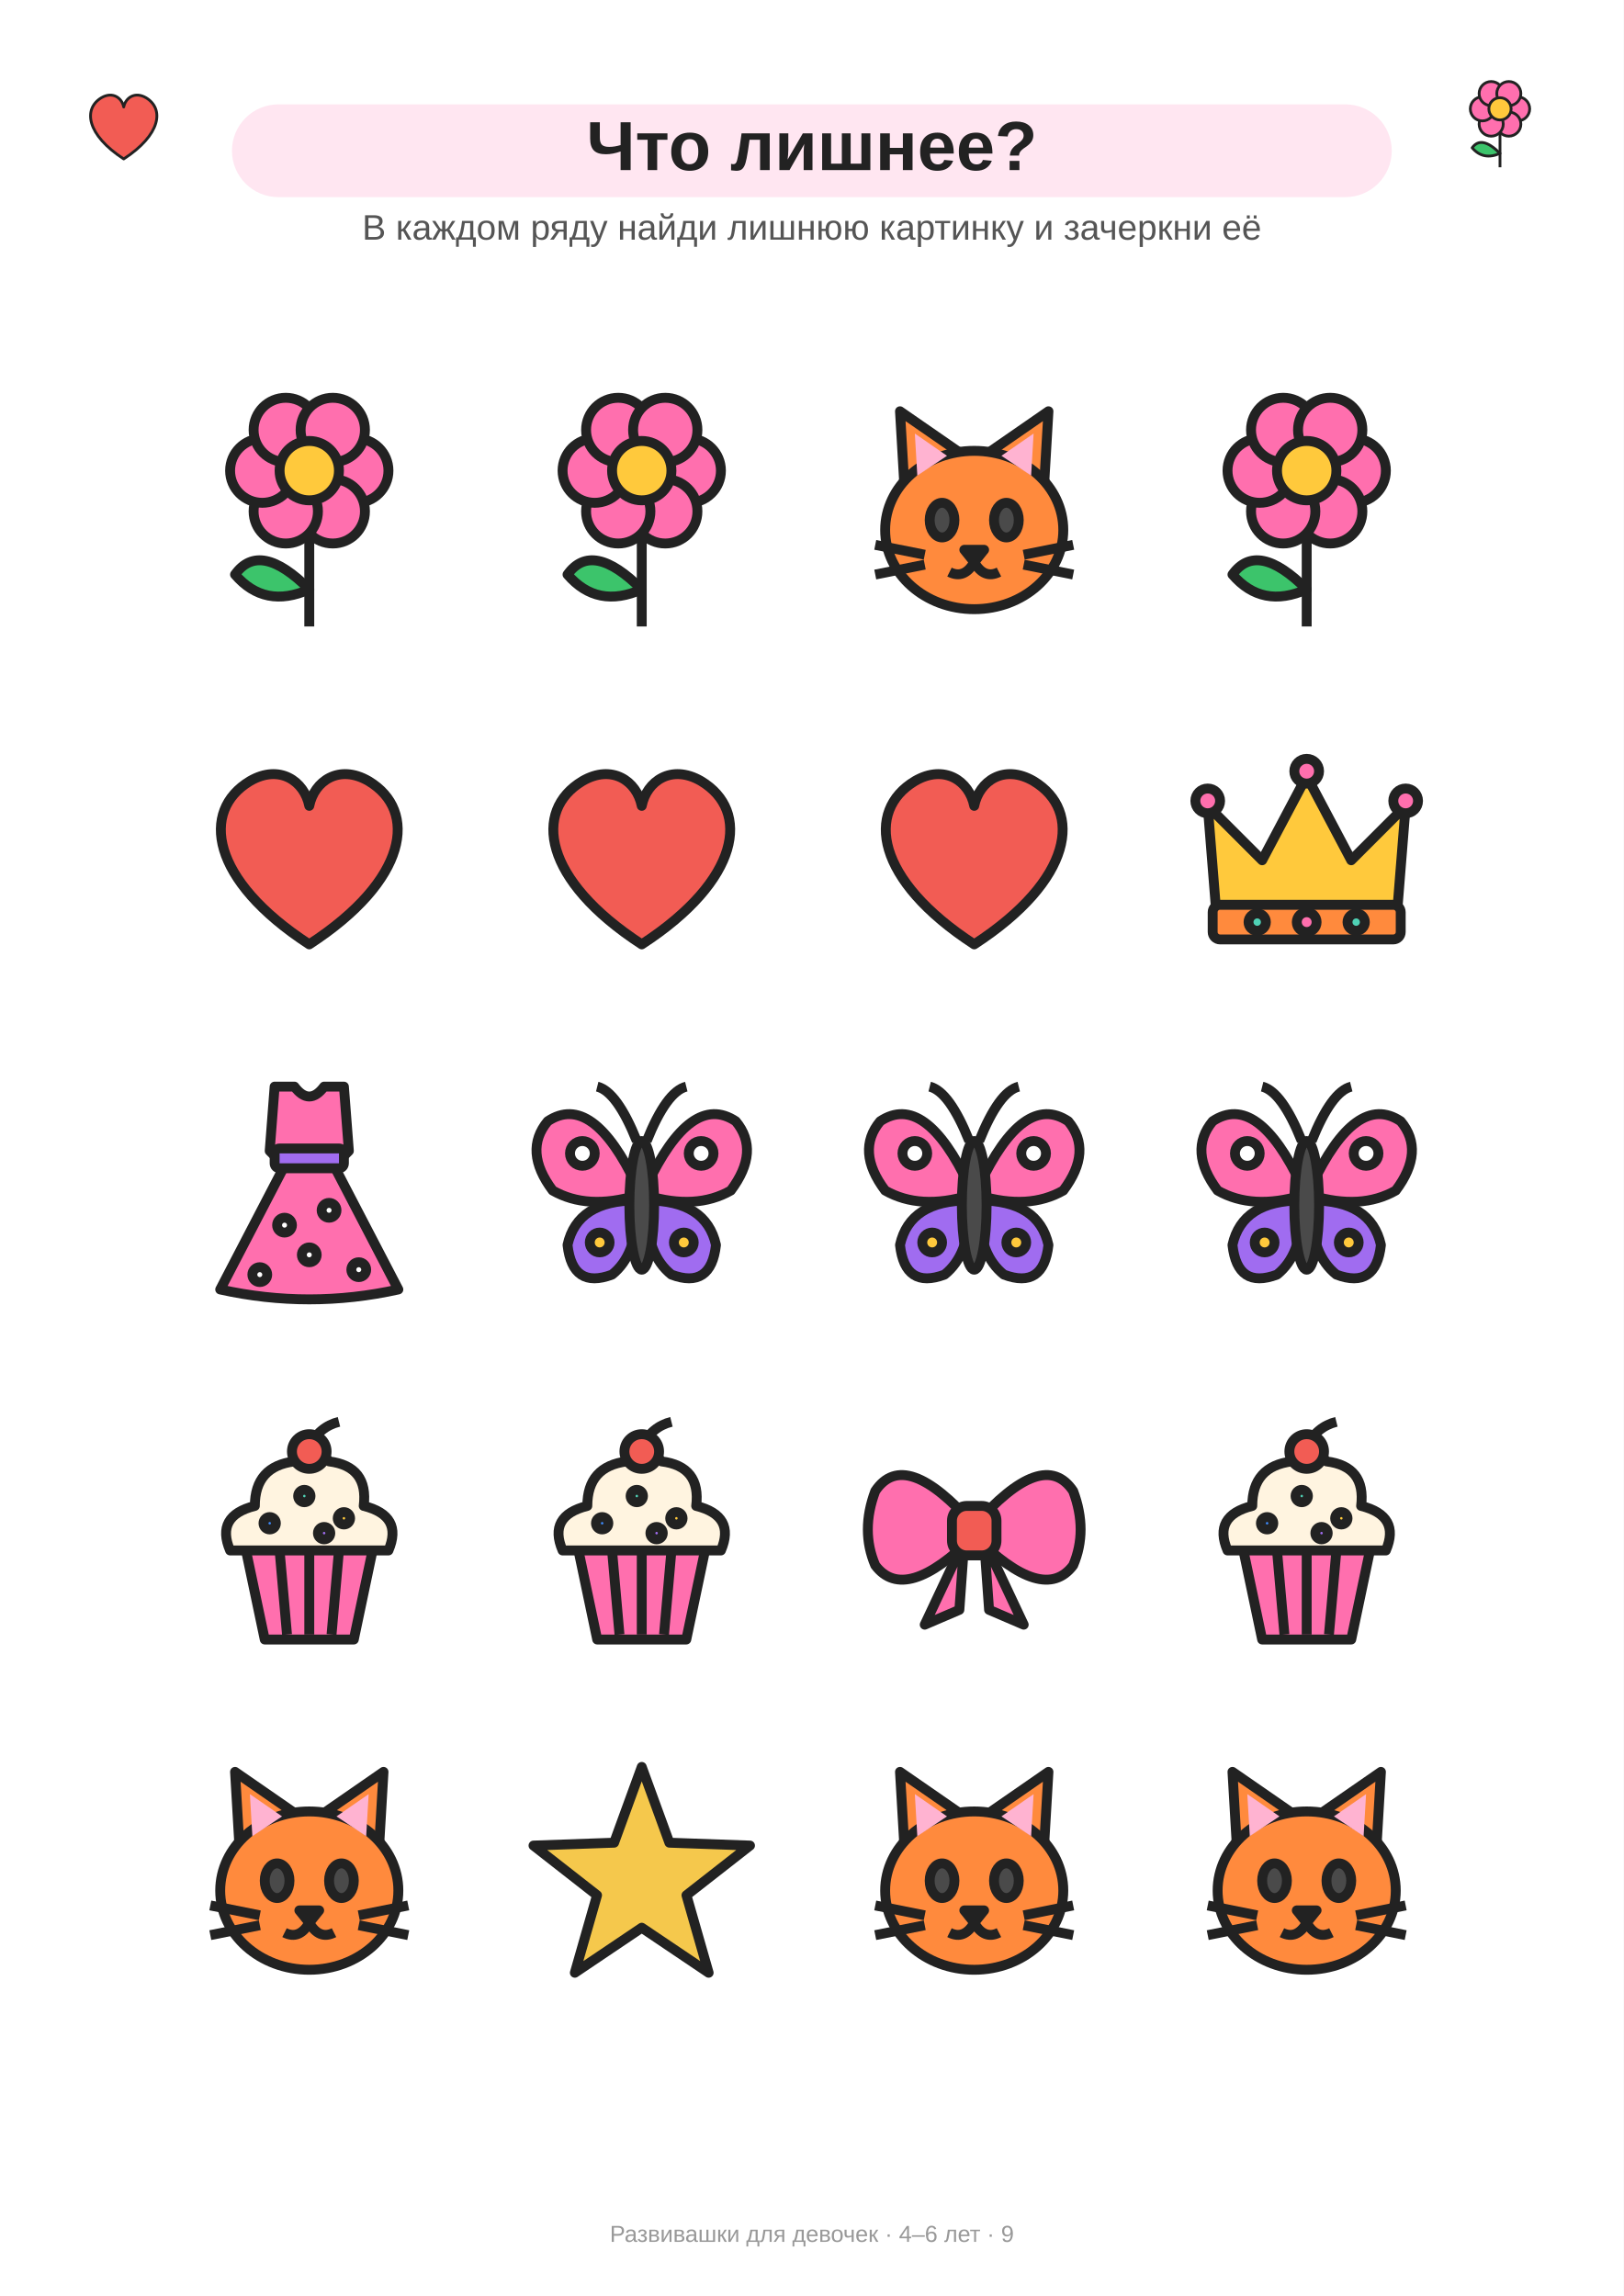
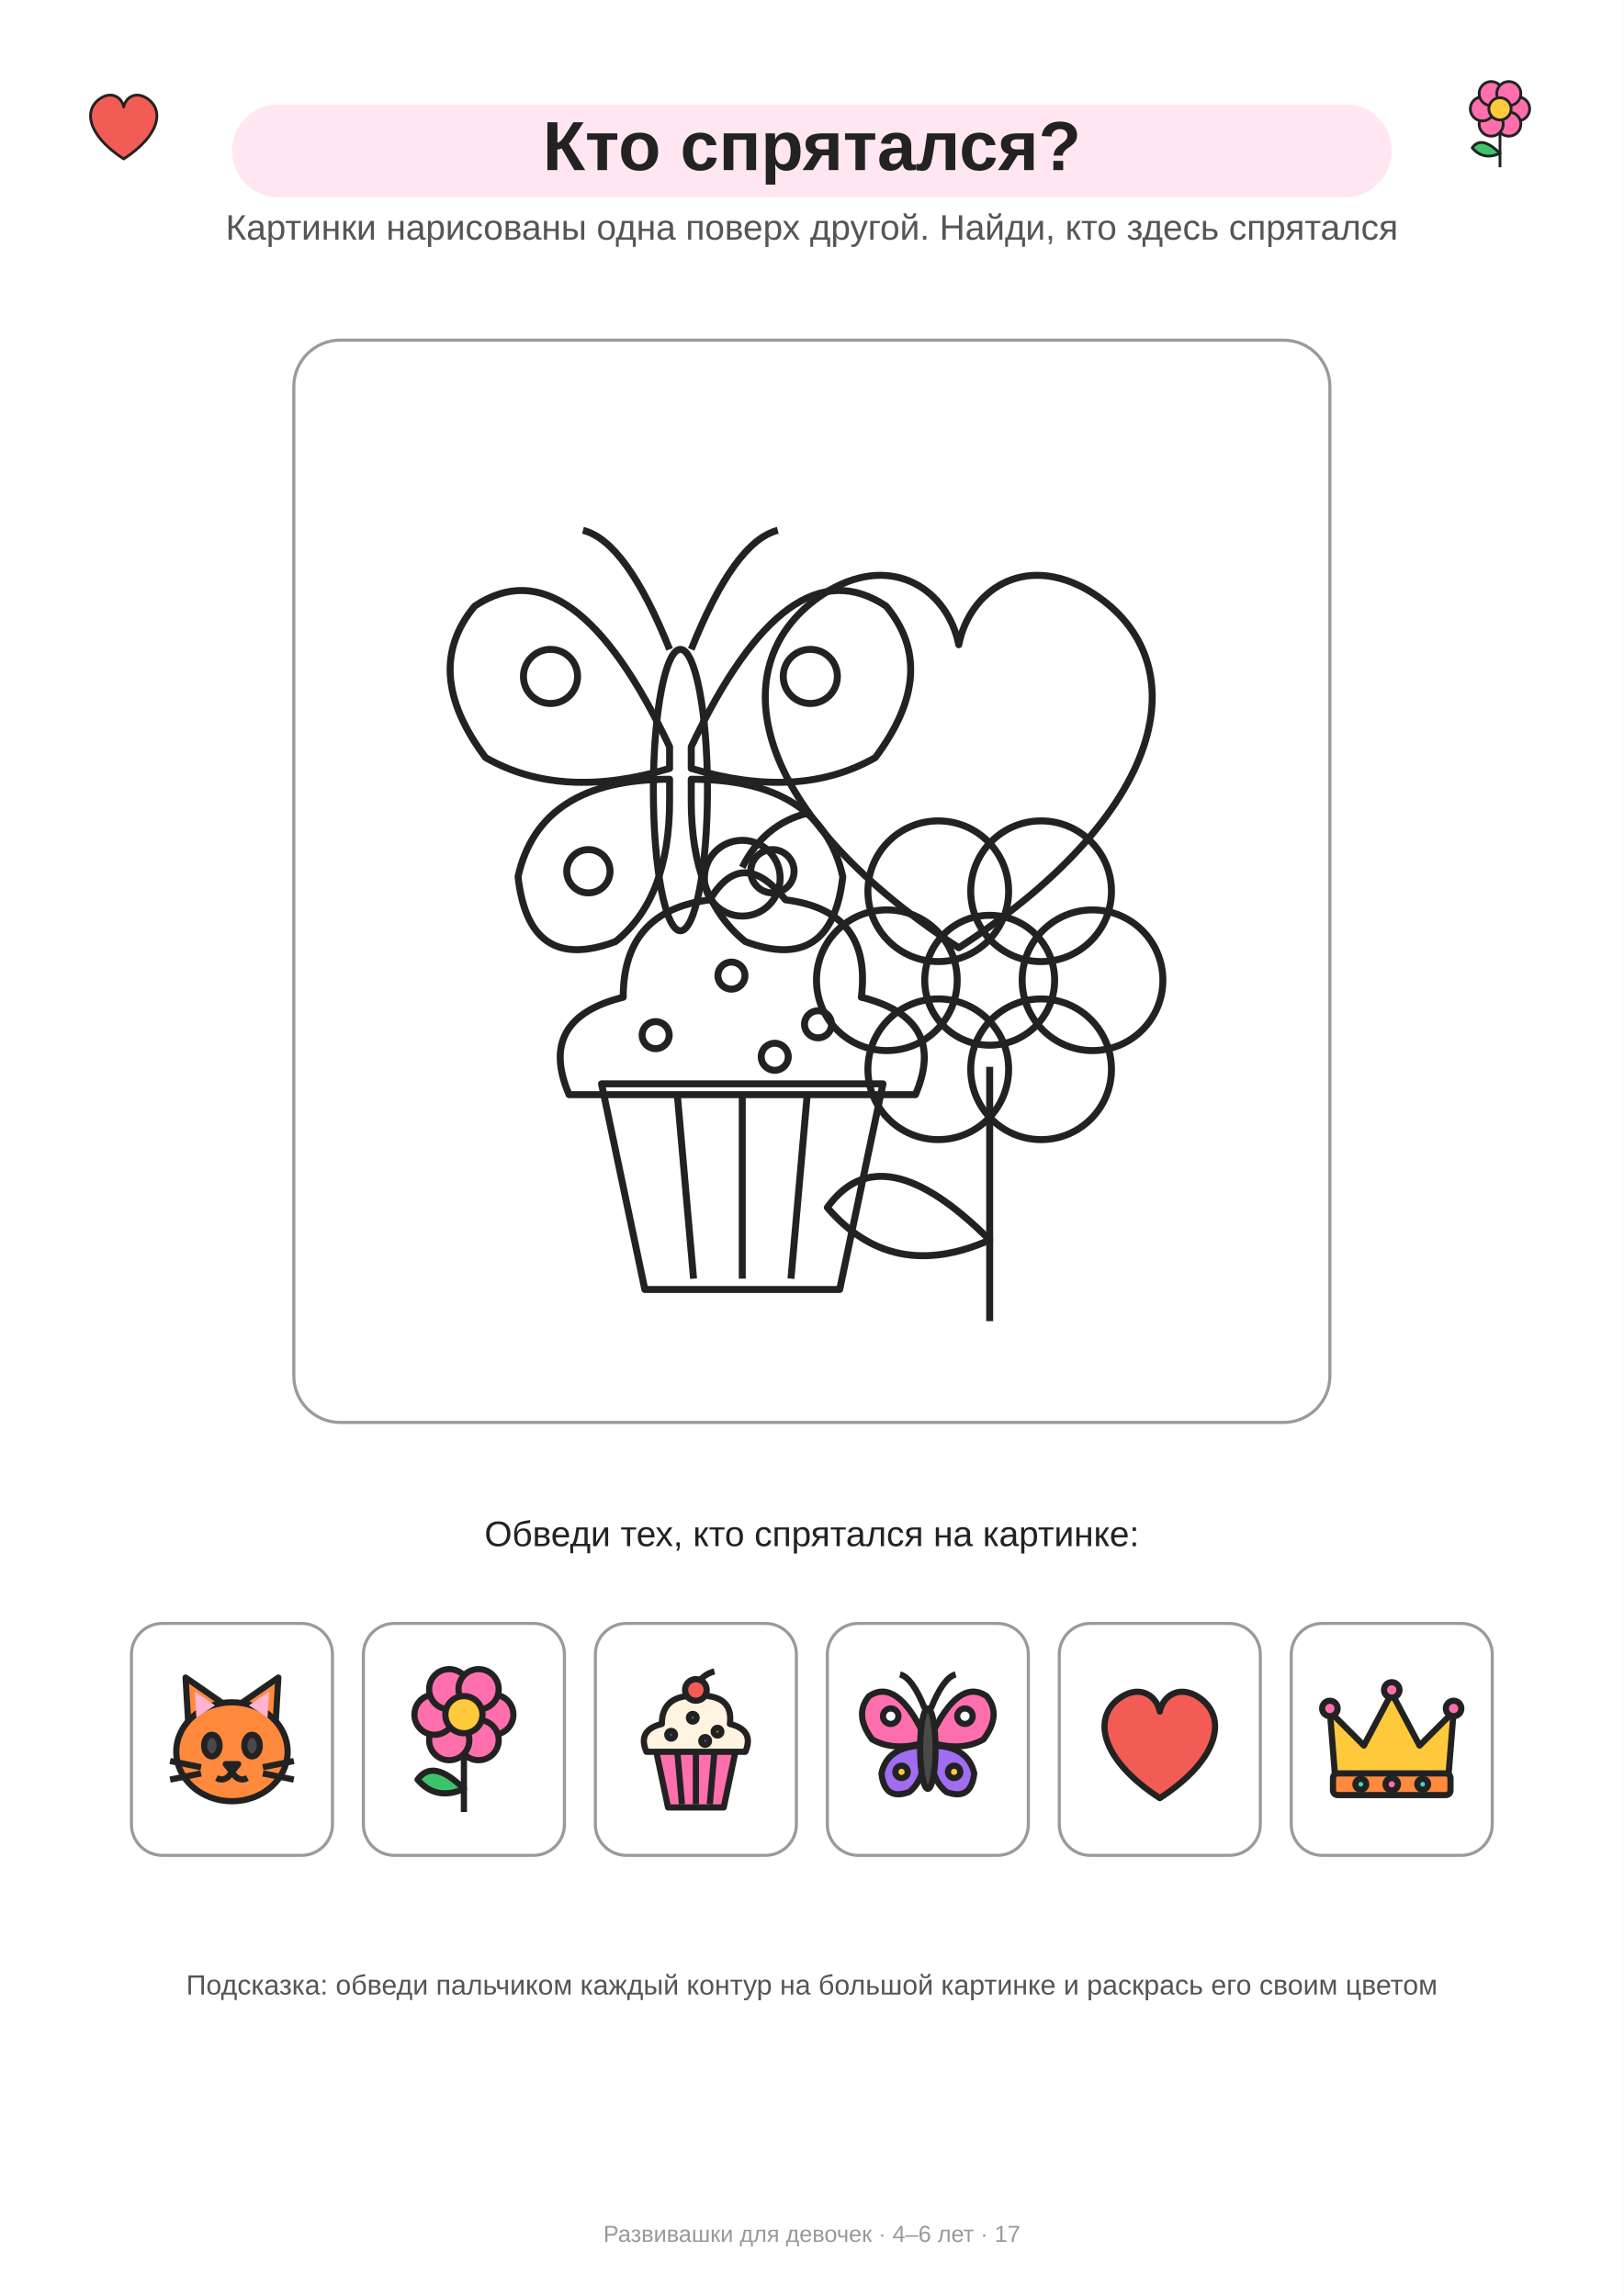
<svg xmlns="http://www.w3.org/2000/svg" viewBox="0 0 210 297" width="210mm" height="297mm">
  <style>
  text { font-family: "Segoe UI", "Arial", sans-serif; fill: #222; }
  .title { font-size: 9px; font-weight: 700; }
  .task { font-size: 4.6px; fill: #555; }
  .cover1 { font-size: 15px; font-weight: 700; fill: #C94B4B; }
  .h3 { font-size: 5.4px; font-weight: 700; }
  .body { font-size: 4.6px; }
  .small { font-size: 3.6px; fill: #555; }
  .foot { font-size: 3px; fill: #999; }
  .digit { font-size: 9px; font-weight: 700; }
  .dotnum { font-size: 5.6px; font-weight: 700; }
  .cbn { font-size: 6px; font-weight: 700; }
  .dict { font-size: 7px; font-weight: 700; }
  .trace { font-size: 26px; font-weight: 700; fill: #eeeeee; stroke: #8a8a8a; stroke-width: 0.5; stroke-dasharray: 1.2 1; }
  .traceword { font-size: 17px; font-weight: 700; fill: #eeeeee; stroke: #8a8a8a; stroke-width: 0.4; stroke-dasharray: 1 0.8; }
  .word { font-size: 8px; font-weight: 700; letter-spacing: 0.6px; }</style>
  <rect width="210" height="297" fill="#fff" />
  <rect x="30" y="13.5" width="150" height="12" rx="6" fill="#FFE6F1" />
-   <text x="105" y="22" text-anchor="middle" class="title">Что лишнее?</text>
-   <text x="105" y="31" text-anchor="middle" class="task">В каждом ряду найди лишнюю картинку и зачеркни её</text>
+   <text x="105" y="22" text-anchor="middle" class="title">Кто спрятался?</text>
+   <text x="105" y="31" text-anchor="middle" class="task">Картинки нарисованы одна поверх другой. Найди, кто здесь спрятался</text>
  <g transform="translate(10 10) scale(0.12)" stroke="#222" stroke-width="3" stroke-linejoin="round">
    <path d="M50 88 C10 62 6 34 26 22 C38 15 48 22 50 32 C52 22 62 15 74 22 C94 34 90 62 50 88 Z" fill="#F25C54" />
  </g>
  <g transform="translate(188 10) scale(0.12)" stroke="#222" stroke-width="3" stroke-linejoin="round">
    <path d="M50 50 L50 97" fill="none" />
    <path d="M50 82 Q30 62 20 76 Q32 90 50 82 Z" fill="#3CC46B" />
    <circle cx="69" cy="34" r="13" fill="#FF6FAE" />
    <circle cx="59.5" cy="50.45" r="13" fill="#FF6FAE" />
    <circle cx="40.5" cy="50.45" r="13" fill="#FF6FAE" />
    <circle cx="31" cy="34" r="13" fill="#FF6FAE" />
    <circle cx="40.5" cy="17.55" r="13" fill="#FF6FAE" />
    <circle cx="59.5" cy="17.55" r="13" fill="#FF6FAE" />
    <circle cx="50" cy="34" r="12" fill="#FFC93C" />
  </g>
-   <g transform="translate(24 50) scale(0.32)" stroke="#222" stroke-width="4" stroke-linejoin="round">
+   <rect x="38" y="44" width="134" height="140" rx="6" fill="none" stroke="#9a9a9a" stroke-width="0.4" />
+   <g transform="translate(53 63) scale(0.7)" stroke="#222" stroke-width="1.29" stroke-linejoin="round">
+     <path d="M48 30 Q40 10 32 8" fill="none" />
+     <path d="M52 30 Q60 10 68 8" fill="none" />
+     <path d="M48 48 Q30 10 12 22 Q2 34 14 50 Q28 58 48 52 Z" fill="none" />
+     <path d="M52 48 Q70 10 88 22 Q98 34 86 50 Q72 58 52 52 Z" fill="none" />
+     <path d="M48 54 Q24 54 20 72 Q22 90 38 84 Q48 76 48 58 Z" fill="none" />
+     <path d="M52 54 Q76 54 80 72 Q78 90 62 84 Q52 76 52 58 Z" fill="none" />
+     <circle cx="26" cy="35" r="5" fill="none" />
+     <circle cx="74" cy="35" r="5" fill="none" />
+     <circle cx="33" cy="71" r="4" fill="none" />
+     <circle cx="67" cy="71" r="4" fill="none" />
+     <ellipse cx="50" cy="56" rx="5" ry="26" fill="none" />
+   </g>
+   <g transform="translate(89 61) scale(0.7)" stroke="#222" stroke-width="1.29" stroke-linejoin="round">
+     <path d="M50 88 C10 62 6 34 26 22 C38 15 48 22 50 32 C52 22 62 15 74 22 C94 34 90 62 50 88 Z" fill="none" />
+   </g>
+   <g transform="translate(61 101) scale(0.7)" stroke="#222" stroke-width="1.29" stroke-linejoin="round">
+     <path d="M24 56 L76 56 L68 94 L32 94 Z" fill="none" />
+     <path d="M38 58 L41 92 M50 58 L50 92 M62 58 L59 92" fill="none" />
+     <path d="M18 58 Q12 44 28 40 Q28 24 44 22 Q50 12 58 22 Q74 24 72 40 Q88 44 82 58 Z" fill="none" />
+     <circle cx="34" cy="47" r="2.5" fill="none" />
+     <circle cx="64" cy="45" r="2.5" fill="none" />
+     <circle cx="48" cy="36" r="2.5" fill="none" />
+     <circle cx="56" cy="51" r="2.5" fill="none" />
+     <path d="M50 16 Q54 8 62 6" fill="none" />
+     <circle cx="50" cy="18" r="7" fill="none" />
+   </g>
+   <g transform="translate(93 103) scale(0.7)" stroke="#222" stroke-width="1.29" stroke-linejoin="round">
    <path d="M50 50 L50 97" fill="none" />
-     <path d="M50 82 Q30 62 20 76 Q32 90 50 82 Z" fill="#3CC46B" />
-     <circle cx="69" cy="34" r="13" fill="#FF6FAE" />
-     <circle cx="59.5" cy="50.45" r="13" fill="#FF6FAE" />
-     <circle cx="40.5" cy="50.45" r="13" fill="#FF6FAE" />
-     <circle cx="31" cy="34" r="13" fill="#FF6FAE" />
-     <circle cx="40.5" cy="17.55" r="13" fill="#FF6FAE" />
-     <circle cx="59.5" cy="17.55" r="13" fill="#FF6FAE" />
-     <circle cx="50" cy="34" r="12" fill="#FFC93C" />
+     <path d="M50 82 Q30 62 20 76 Q32 90 50 82 Z" fill="none" />
+     <circle cx="69" cy="34" r="13" fill="none" />
+     <circle cx="59.5" cy="50.45" r="13" fill="none" />
+     <circle cx="40.5" cy="50.45" r="13" fill="none" />
+     <circle cx="31" cy="34" r="13" fill="none" />
+     <circle cx="40.5" cy="17.55" r="13" fill="none" />
+     <circle cx="59.5" cy="17.55" r="13" fill="none" />
+     <circle cx="50" cy="34" r="12" fill="none" />
  </g>
-   <g transform="translate(67 50) scale(0.32)" stroke="#222" stroke-width="4" stroke-linejoin="round">
-     <path d="M50 50 L50 97" fill="none" />
-     <path d="M50 82 Q30 62 20 76 Q32 90 50 82 Z" fill="#3CC46B" />
-     <circle cx="69" cy="34" r="13" fill="#FF6FAE" />
-     <circle cx="59.5" cy="50.45" r="13" fill="#FF6FAE" />
-     <circle cx="40.5" cy="50.45" r="13" fill="#FF6FAE" />
-     <circle cx="31" cy="34" r="13" fill="#FF6FAE" />
-     <circle cx="40.5" cy="17.55" r="13" fill="#FF6FAE" />
-     <circle cx="59.5" cy="17.55" r="13" fill="#FF6FAE" />
-     <circle cx="50" cy="34" r="12" fill="#FFC93C" />
-   </g>
-   <g transform="translate(110 50) scale(0.32)" stroke="#222" stroke-width="4" stroke-linejoin="round">
+   <text x="105" y="200" text-anchor="middle" class="body">Обведи тех, кто спрятался на картинке:</text>
+   <rect x="17" y="210" width="26" height="30" rx="4" fill="none" stroke="#9a9a9a" stroke-width="0.4" />
+   <g transform="translate(20 215) scale(0.2)" stroke="#222" stroke-width="4" stroke-linejoin="round">
    <path d="M22 44 L20 10 L46 28 Z" fill="#FF8A3D" />
    <path d="M78 44 L80 10 L54 28 Z" fill="#FF8A3D" />
    <ellipse cx="50" cy="58" rx="36" ry="32" fill="#FF8A3D" />
    <path d="M27 36 L26 19 L39 28 Z" fill="#FFB3D1" stroke="none" />
    <path d="M73 36 L74 19 L61 28 Z" fill="#FFB3D1" stroke="none" />
    <ellipse cx="37" cy="54" rx="5" ry="7" fill="#4A4A4A" />
    <ellipse cx="63" cy="54" rx="5" ry="7" fill="#4A4A4A" />
    <path d="M46 66 L54 66 L50 71 Z" fill="#FF6FAE" />
    <path d="M50 71 Q46 78 40 75 M50 71 Q54 78 60 75" fill="none" />
    <path d="M30 68 L10 64 M30 72 L10 76 M70 68 L90 64 M70 72 L90 76" fill="none" />
  </g>
-   <g transform="translate(153 50) scale(0.32)" stroke="#222" stroke-width="4" stroke-linejoin="round">
+   <rect x="47" y="210" width="26" height="30" rx="4" fill="none" stroke="#9a9a9a" stroke-width="0.4" />
+   <g transform="translate(50 215) scale(0.2)" stroke="#222" stroke-width="4" stroke-linejoin="round">
    <path d="M50 50 L50 97" fill="none" />
    <path d="M50 82 Q30 62 20 76 Q32 90 50 82 Z" fill="#3CC46B" />
    <circle cx="69" cy="34" r="13" fill="#FF6FAE" />
    <circle cx="59.5" cy="50.45" r="13" fill="#FF6FAE" />
    <circle cx="40.5" cy="50.45" r="13" fill="#FF6FAE" />
    <circle cx="31" cy="34" r="13" fill="#FF6FAE" />
    <circle cx="40.5" cy="17.55" r="13" fill="#FF6FAE" />
    <circle cx="59.5" cy="17.55" r="13" fill="#FF6FAE" />
    <circle cx="50" cy="34" r="12" fill="#FFC93C" />
  </g>
-   <g transform="translate(24 94) scale(0.32)" stroke="#222" stroke-width="4" stroke-linejoin="round">
-     <path d="M50 88 C10 62 6 34 26 22 C38 15 48 22 50 32 C52 22 62 15 74 22 C94 34 90 62 50 88 Z" fill="#F25C54" />
+   <rect x="77" y="210" width="26" height="30" rx="4" fill="none" stroke="#9a9a9a" stroke-width="0.4" />
+   <g transform="translate(80 215) scale(0.2)" stroke="#222" stroke-width="4" stroke-linejoin="round">
+     <path d="M24 56 L76 56 L68 94 L32 94 Z" fill="#FF6FAE" />
+     <path d="M38 58 L41 92 M50 58 L50 92 M62 58 L59 92" fill="none" />
+     <path d="M18 58 Q12 44 28 40 Q28 24 44 22 Q50 12 58 22 Q74 24 72 40 Q88 44 82 58 Z" fill="#FFF4E0" />
+     <circle cx="34" cy="47" r="2.5" fill="#3D8BFD" />
+     <circle cx="64" cy="45" r="2.5" fill="#FFC93C" />
+     <circle cx="48" cy="36" r="2.5" fill="#4FD1B5" />
+     <circle cx="56" cy="51" r="2.5" fill="#A06CF0" />
+     <path d="M50 16 Q54 8 62 6" fill="none" />
+     <circle cx="50" cy="18" r="7" fill="#F25C54" />
  </g>
-   <g transform="translate(67 94) scale(0.32)" stroke="#222" stroke-width="4" stroke-linejoin="round">
-     <path d="M50 88 C10 62 6 34 26 22 C38 15 48 22 50 32 C52 22 62 15 74 22 C94 34 90 62 50 88 Z" fill="#F25C54" />
-   </g>
-   <g transform="translate(110 94) scale(0.32)" stroke="#222" stroke-width="4" stroke-linejoin="round">
-     <path d="M50 88 C10 62 6 34 26 22 C38 15 48 22 50 32 C52 22 62 15 74 22 C94 34 90 62 50 88 Z" fill="#F25C54" />
-   </g>
-   <g transform="translate(153 94) scale(0.32)" stroke="#222" stroke-width="4" stroke-linejoin="round">
-     <path d="M14 82 L10 32 L32 54 L50 20 L68 54 L90 32 L86 82 Z" fill="#FFC93C" />
-     <rect x="12" y="72" width="76" height="14" rx="3" fill="#FF8A3D" />
-     <circle cx="10" cy="30" r="5" fill="#FF6FAE" />
-     <circle cx="50" cy="18" r="5" fill="#FF6FAE" />
-     <circle cx="90" cy="30" r="5" fill="#FF6FAE" />
-     <circle cx="30" cy="79" r="3.5" fill="#4FD1B5" />
-     <circle cx="50" cy="79" r="4" fill="#FF6FAE" />
-     <circle cx="70" cy="79" r="3.5" fill="#4FD1B5" />
-   </g>
-   <g transform="translate(24 138) scale(0.32)" stroke="#222" stroke-width="4" stroke-linejoin="round">
-     <path d="M36 8 L44 8 Q50 16 56 8 L64 8 L66 34 L60 40 L86 90 Q50 98 14 90 L40 40 L34 34 Z" fill="#FF6FAE" />
-     <rect x="36" y="33" width="28" height="8" rx="2" fill="#A06CF0" />
-     <circle cx="40" cy="64" r="3" fill="#FFFFFF" />
-     <circle cx="58" cy="58" r="3" fill="#FFFFFF" />
-     <circle cx="50" cy="76" r="3" fill="#FFFFFF" />
-     <circle cx="30" cy="84" r="3" fill="#FFFFFF" />
-     <circle cx="70" cy="82" r="3" fill="#FFFFFF" />
-   </g>
-   <g transform="translate(67 138) scale(0.32)" stroke="#222" stroke-width="4" stroke-linejoin="round">
+   <rect x="107" y="210" width="26" height="30" rx="4" fill="none" stroke="#9a9a9a" stroke-width="0.4" />
+   <g transform="translate(110 215) scale(0.2)" stroke="#222" stroke-width="4" stroke-linejoin="round">
    <path d="M48 30 Q40 10 32 8" fill="none" />
    <path d="M52 30 Q60 10 68 8" fill="none" />
    <path d="M48 48 Q30 10 12 22 Q2 34 14 50 Q28 58 48 52 Z" fill="#FF6FAE" />
    <path d="M52 48 Q70 10 88 22 Q98 34 86 50 Q72 58 52 52 Z" fill="#FF6FAE" />
    <path d="M48 54 Q24 54 20 72 Q22 90 38 84 Q48 76 48 58 Z" fill="#A06CF0" />
    <path d="M52 54 Q76 54 80 72 Q78 90 62 84 Q52 76 52 58 Z" fill="#A06CF0" />
    <circle cx="26" cy="35" r="5" fill="#FFFFFF" />
    <circle cx="74" cy="35" r="5" fill="#FFFFFF" />
    <circle cx="33" cy="71" r="4" fill="#FFC93C" />
    <circle cx="67" cy="71" r="4" fill="#FFC93C" />
    <ellipse cx="50" cy="56" rx="5" ry="26" fill="#4A4A4A" />
  </g>
-   <g transform="translate(110 138) scale(0.32)" stroke="#222" stroke-width="4" stroke-linejoin="round">
-     <path d="M48 30 Q40 10 32 8" fill="none" />
-     <path d="M52 30 Q60 10 68 8" fill="none" />
-     <path d="M48 48 Q30 10 12 22 Q2 34 14 50 Q28 58 48 52 Z" fill="#FF6FAE" />
-     <path d="M52 48 Q70 10 88 22 Q98 34 86 50 Q72 58 52 52 Z" fill="#FF6FAE" />
-     <path d="M48 54 Q24 54 20 72 Q22 90 38 84 Q48 76 48 58 Z" fill="#A06CF0" />
-     <path d="M52 54 Q76 54 80 72 Q78 90 62 84 Q52 76 52 58 Z" fill="#A06CF0" />
-     <circle cx="26" cy="35" r="5" fill="#FFFFFF" />
-     <circle cx="74" cy="35" r="5" fill="#FFFFFF" />
-     <circle cx="33" cy="71" r="4" fill="#FFC93C" />
-     <circle cx="67" cy="71" r="4" fill="#FFC93C" />
-     <ellipse cx="50" cy="56" rx="5" ry="26" fill="#4A4A4A" />
+   <rect x="137" y="210" width="26" height="30" rx="4" fill="none" stroke="#9a9a9a" stroke-width="0.4" />
+   <g transform="translate(140 215) scale(0.2)" stroke="#222" stroke-width="4" stroke-linejoin="round">
+     <path d="M50 88 C10 62 6 34 26 22 C38 15 48 22 50 32 C52 22 62 15 74 22 C94 34 90 62 50 88 Z" fill="#F25C54" />
  </g>
-   <g transform="translate(153 138) scale(0.32)" stroke="#222" stroke-width="4" stroke-linejoin="round">
-     <path d="M48 30 Q40 10 32 8" fill="none" />
-     <path d="M52 30 Q60 10 68 8" fill="none" />
-     <path d="M48 48 Q30 10 12 22 Q2 34 14 50 Q28 58 48 52 Z" fill="#FF6FAE" />
-     <path d="M52 48 Q70 10 88 22 Q98 34 86 50 Q72 58 52 52 Z" fill="#FF6FAE" />
-     <path d="M48 54 Q24 54 20 72 Q22 90 38 84 Q48 76 48 58 Z" fill="#A06CF0" />
-     <path d="M52 54 Q76 54 80 72 Q78 90 62 84 Q52 76 52 58 Z" fill="#A06CF0" />
-     <circle cx="26" cy="35" r="5" fill="#FFFFFF" />
-     <circle cx="74" cy="35" r="5" fill="#FFFFFF" />
-     <circle cx="33" cy="71" r="4" fill="#FFC93C" />
-     <circle cx="67" cy="71" r="4" fill="#FFC93C" />
-     <ellipse cx="50" cy="56" rx="5" ry="26" fill="#4A4A4A" />
+   <rect x="167" y="210" width="26" height="30" rx="4" fill="none" stroke="#9a9a9a" stroke-width="0.4" />
+   <g transform="translate(170 215) scale(0.2)" stroke="#222" stroke-width="4" stroke-linejoin="round">
+     <path d="M14 82 L10 32 L32 54 L50 20 L68 54 L90 32 L86 82 Z" fill="#FFC93C" />
+     <rect x="12" y="72" width="76" height="14" rx="3" fill="#FF8A3D" />
+     <circle cx="10" cy="30" r="5" fill="#FF6FAE" />
+     <circle cx="50" cy="18" r="5" fill="#FF6FAE" />
+     <circle cx="90" cy="30" r="5" fill="#FF6FAE" />
+     <circle cx="30" cy="79" r="3.5" fill="#4FD1B5" />
+     <circle cx="50" cy="79" r="4" fill="#FF6FAE" />
+     <circle cx="70" cy="79" r="3.5" fill="#4FD1B5" />
  </g>
-   <g transform="translate(24 182) scale(0.32)" stroke="#222" stroke-width="4" stroke-linejoin="round">
-     <path d="M24 56 L76 56 L68 94 L32 94 Z" fill="#FF6FAE" />
-     <path d="M38 58 L41 92 M50 58 L50 92 M62 58 L59 92" fill="none" />
-     <path d="M18 58 Q12 44 28 40 Q28 24 44 22 Q50 12 58 22 Q74 24 72 40 Q88 44 82 58 Z" fill="#FFF4E0" />
-     <circle cx="34" cy="47" r="2.5" fill="#3D8BFD" />
-     <circle cx="64" cy="45" r="2.5" fill="#FFC93C" />
-     <circle cx="48" cy="36" r="2.5" fill="#4FD1B5" />
-     <circle cx="56" cy="51" r="2.5" fill="#A06CF0" />
-     <path d="M50 16 Q54 8 62 6" fill="none" />
-     <circle cx="50" cy="18" r="7" fill="#F25C54" />
-   </g>
-   <g transform="translate(67 182) scale(0.32)" stroke="#222" stroke-width="4" stroke-linejoin="round">
-     <path d="M24 56 L76 56 L68 94 L32 94 Z" fill="#FF6FAE" />
-     <path d="M38 58 L41 92 M50 58 L50 92 M62 58 L59 92" fill="none" />
-     <path d="M18 58 Q12 44 28 40 Q28 24 44 22 Q50 12 58 22 Q74 24 72 40 Q88 44 82 58 Z" fill="#FFF4E0" />
-     <circle cx="34" cy="47" r="2.5" fill="#3D8BFD" />
-     <circle cx="64" cy="45" r="2.5" fill="#FFC93C" />
-     <circle cx="48" cy="36" r="2.5" fill="#4FD1B5" />
-     <circle cx="56" cy="51" r="2.5" fill="#A06CF0" />
-     <path d="M50 16 Q54 8 62 6" fill="none" />
-     <circle cx="50" cy="18" r="7" fill="#F25C54" />
-   </g>
-   <g transform="translate(110 182) scale(0.32)" stroke="#222" stroke-width="4" stroke-linejoin="round">
-     <path d="M46 54 L30 88 L44 82 Z" fill="#FF6FAE" />
-     <path d="M54 54 L70 88 L56 82 Z" fill="#FF6FAE" />
-     <path d="M50 48 Q22 16 10 34 Q4 50 10 64 Q22 80 50 52 Z" fill="#FF6FAE" />
-     <path d="M50 48 Q78 16 90 34 Q96 50 90 64 Q78 80 50 52 Z" fill="#FF6FAE" />
-     <rect x="41" y="40" width="18" height="20" rx="6" fill="#F25C54" />
-   </g>
-   <g transform="translate(153 182) scale(0.32)" stroke="#222" stroke-width="4" stroke-linejoin="round">
-     <path d="M24 56 L76 56 L68 94 L32 94 Z" fill="#FF6FAE" />
-     <path d="M38 58 L41 92 M50 58 L50 92 M62 58 L59 92" fill="none" />
-     <path d="M18 58 Q12 44 28 40 Q28 24 44 22 Q50 12 58 22 Q74 24 72 40 Q88 44 82 58 Z" fill="#FFF4E0" />
-     <circle cx="34" cy="47" r="2.5" fill="#3D8BFD" />
-     <circle cx="64" cy="45" r="2.5" fill="#FFC93C" />
-     <circle cx="48" cy="36" r="2.5" fill="#4FD1B5" />
-     <circle cx="56" cy="51" r="2.5" fill="#A06CF0" />
-     <path d="M50 16 Q54 8 62 6" fill="none" />
-     <circle cx="50" cy="18" r="7" fill="#F25C54" />
-   </g>
-   <g transform="translate(24 226) scale(0.32)" stroke="#222" stroke-width="4" stroke-linejoin="round">
-     <path d="M22 44 L20 10 L46 28 Z" fill="#FF8A3D" />
-     <path d="M78 44 L80 10 L54 28 Z" fill="#FF8A3D" />
-     <ellipse cx="50" cy="58" rx="36" ry="32" fill="#FF8A3D" />
-     <path d="M27 36 L26 19 L39 28 Z" fill="#FFB3D1" stroke="none" />
-     <path d="M73 36 L74 19 L61 28 Z" fill="#FFB3D1" stroke="none" />
-     <ellipse cx="37" cy="54" rx="5" ry="7" fill="#4A4A4A" />
-     <ellipse cx="63" cy="54" rx="5" ry="7" fill="#4A4A4A" />
-     <path d="M46 66 L54 66 L50 71 Z" fill="#FF6FAE" />
-     <path d="M50 71 Q46 78 40 75 M50 71 Q54 78 60 75" fill="none" />
-     <path d="M30 68 L10 64 M30 72 L10 76 M70 68 L90 64 M70 72 L90 76" fill="none" />
-   </g>
-   <g transform="translate(67 226) scale(0.32)" stroke="#222" stroke-width="4" stroke-linejoin="round">
-     <polygon points="50,8 61.17,38.63 93.75,39.79 68.07,59.87 77.04,91.21 50,73 22.96,91.21 31.93,59.87 6.25,39.79 38.83,38.63" fill="#F5C84C" />
-   </g>
-   <g transform="translate(110 226) scale(0.32)" stroke="#222" stroke-width="4" stroke-linejoin="round">
-     <path d="M22 44 L20 10 L46 28 Z" fill="#FF8A3D" />
-     <path d="M78 44 L80 10 L54 28 Z" fill="#FF8A3D" />
-     <ellipse cx="50" cy="58" rx="36" ry="32" fill="#FF8A3D" />
-     <path d="M27 36 L26 19 L39 28 Z" fill="#FFB3D1" stroke="none" />
-     <path d="M73 36 L74 19 L61 28 Z" fill="#FFB3D1" stroke="none" />
-     <ellipse cx="37" cy="54" rx="5" ry="7" fill="#4A4A4A" />
-     <ellipse cx="63" cy="54" rx="5" ry="7" fill="#4A4A4A" />
-     <path d="M46 66 L54 66 L50 71 Z" fill="#FF6FAE" />
-     <path d="M50 71 Q46 78 40 75 M50 71 Q54 78 60 75" fill="none" />
-     <path d="M30 68 L10 64 M30 72 L10 76 M70 68 L90 64 M70 72 L90 76" fill="none" />
-   </g>
-   <g transform="translate(153 226) scale(0.32)" stroke="#222" stroke-width="4" stroke-linejoin="round">
-     <path d="M22 44 L20 10 L46 28 Z" fill="#FF8A3D" />
-     <path d="M78 44 L80 10 L54 28 Z" fill="#FF8A3D" />
-     <ellipse cx="50" cy="58" rx="36" ry="32" fill="#FF8A3D" />
-     <path d="M27 36 L26 19 L39 28 Z" fill="#FFB3D1" stroke="none" />
-     <path d="M73 36 L74 19 L61 28 Z" fill="#FFB3D1" stroke="none" />
-     <ellipse cx="37" cy="54" rx="5" ry="7" fill="#4A4A4A" />
-     <ellipse cx="63" cy="54" rx="5" ry="7" fill="#4A4A4A" />
-     <path d="M46 66 L54 66 L50 71 Z" fill="#FF6FAE" />
-     <path d="M50 71 Q46 78 40 75 M50 71 Q54 78 60 75" fill="none" />
-     <path d="M30 68 L10 64 M30 72 L10 76 M70 68 L90 64 M70 72 L90 76" fill="none" />
-   </g>
-   <text x="105" y="290" text-anchor="middle" class="foot">Развивашки для девочек · 4–6 лет · 9</text>
+   <text x="105" y="258" text-anchor="middle" class="small">Подсказка: обведи пальчиком каждый контур на большой картинке и раскрась его своим цветом</text>
+   <text x="105" y="290" text-anchor="middle" class="foot">Развивашки для девочек · 4–6 лет · 17</text>
</svg>
